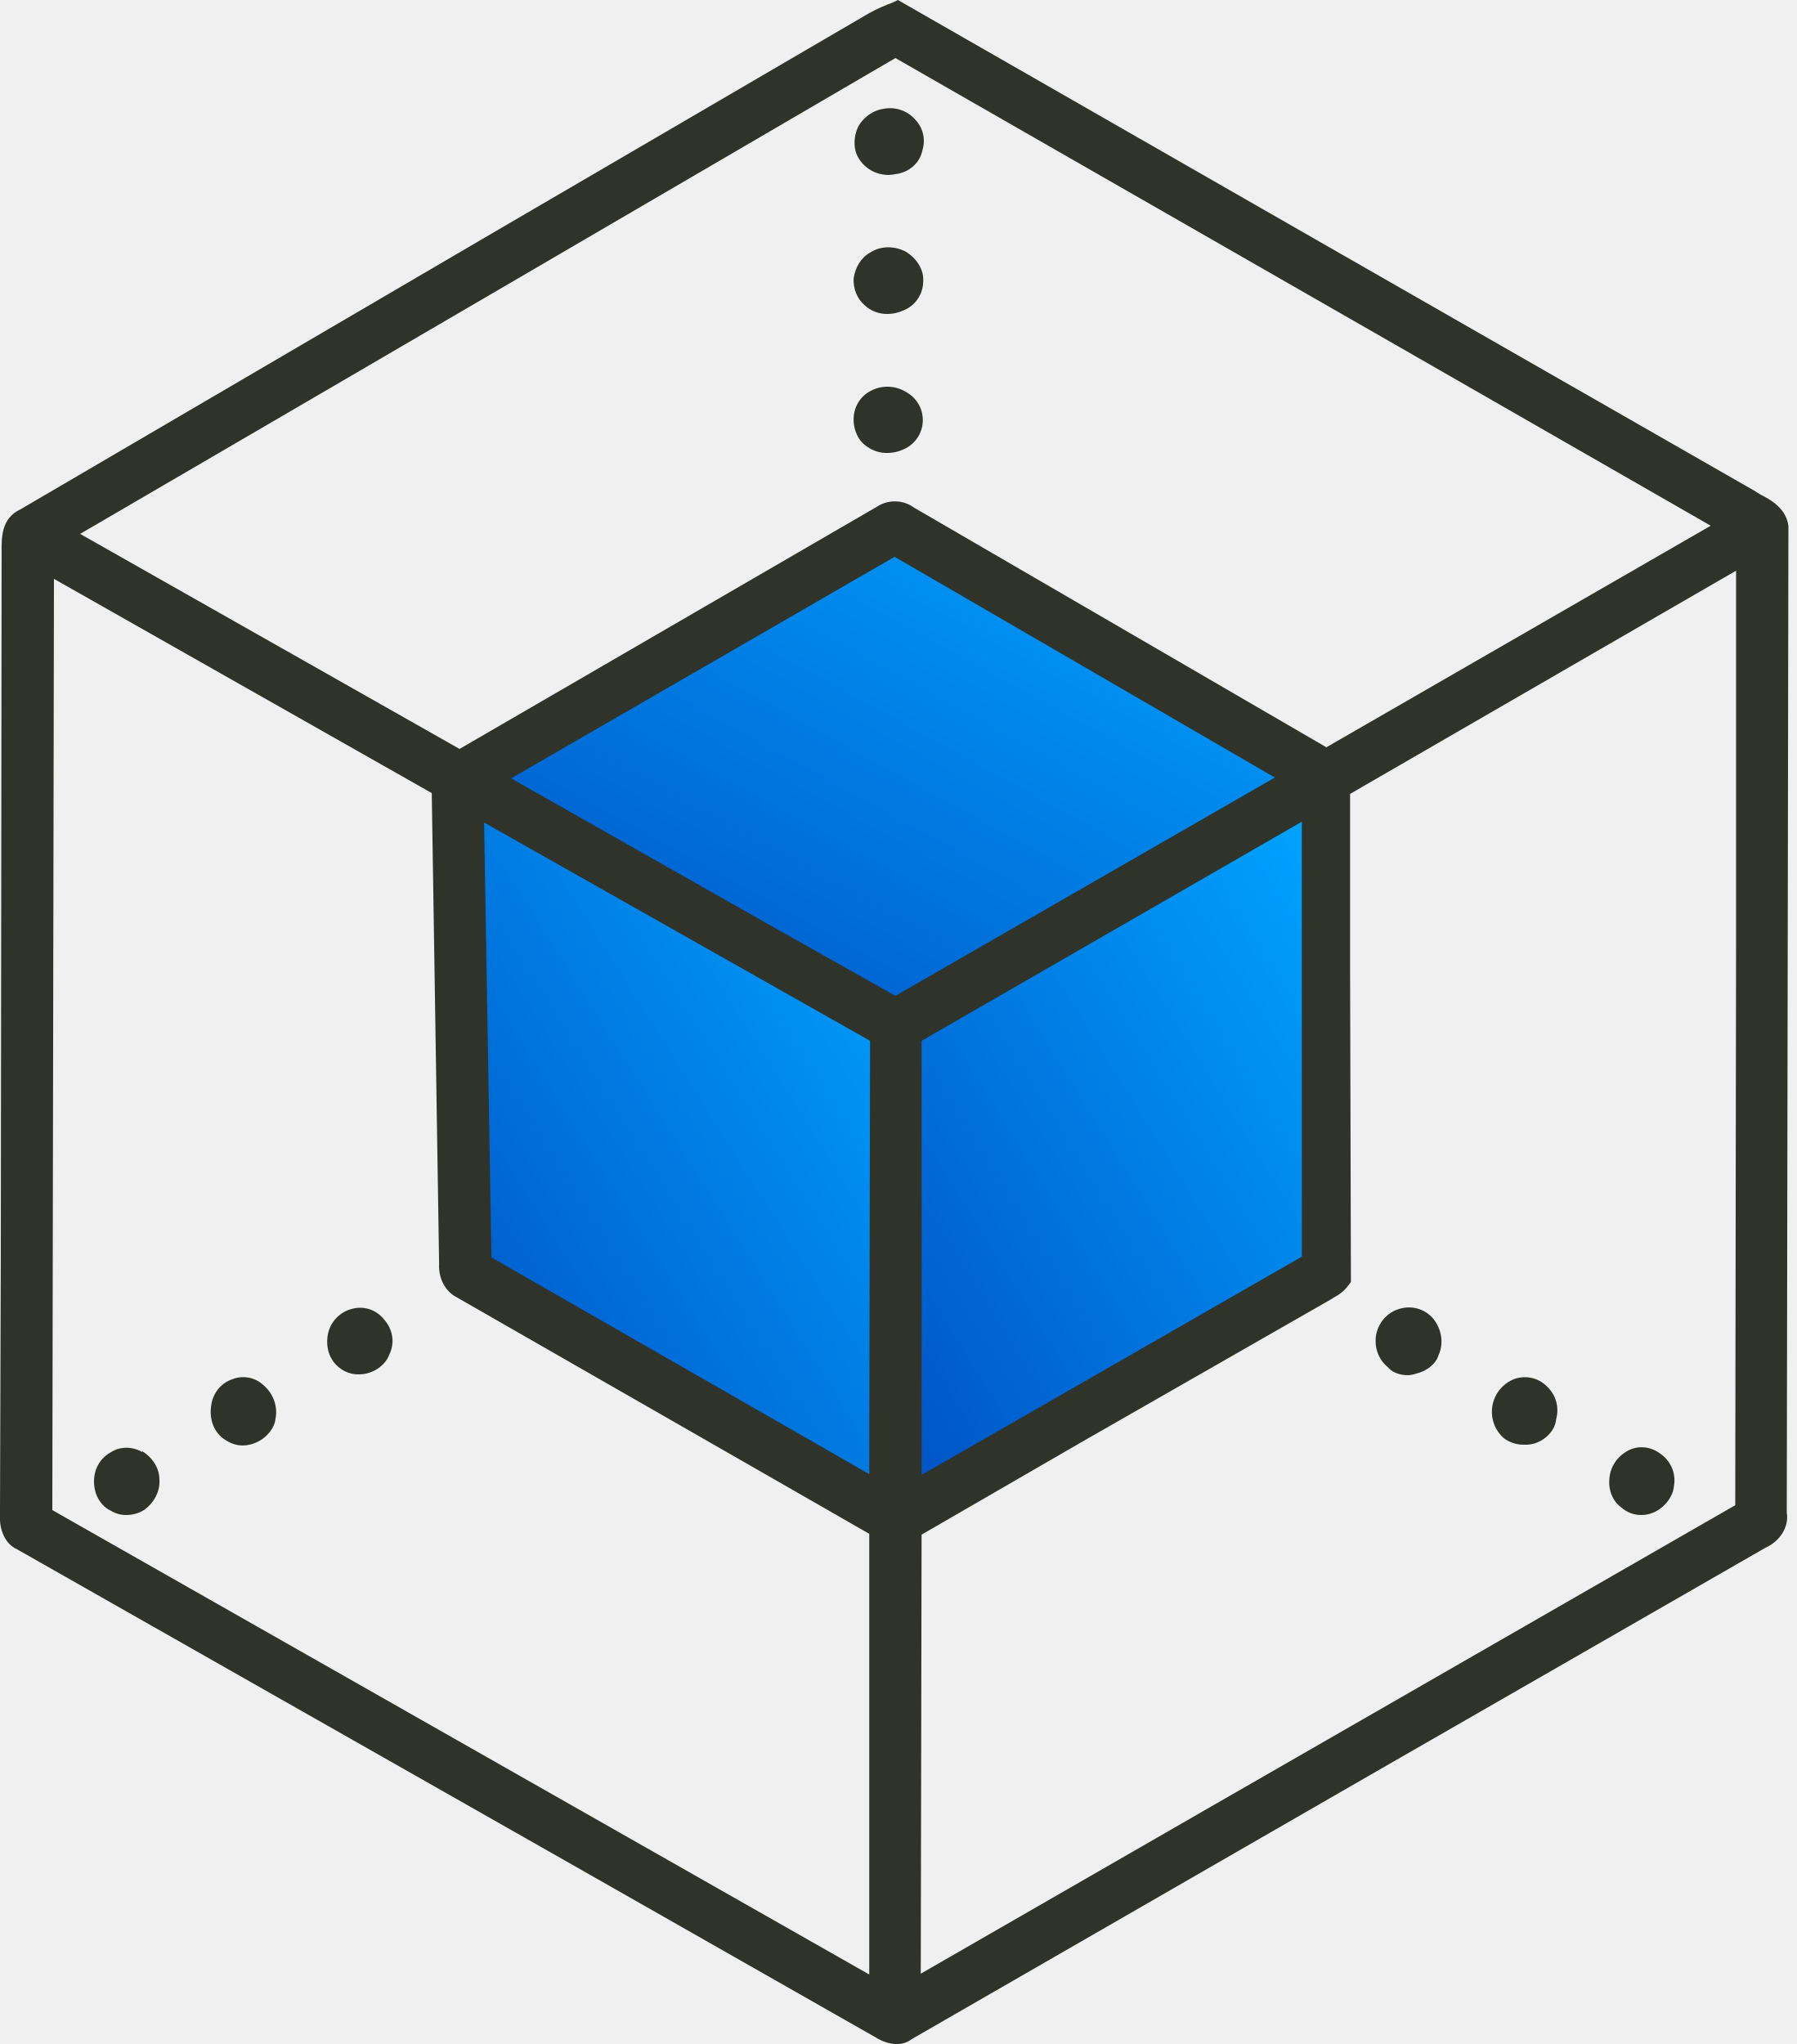
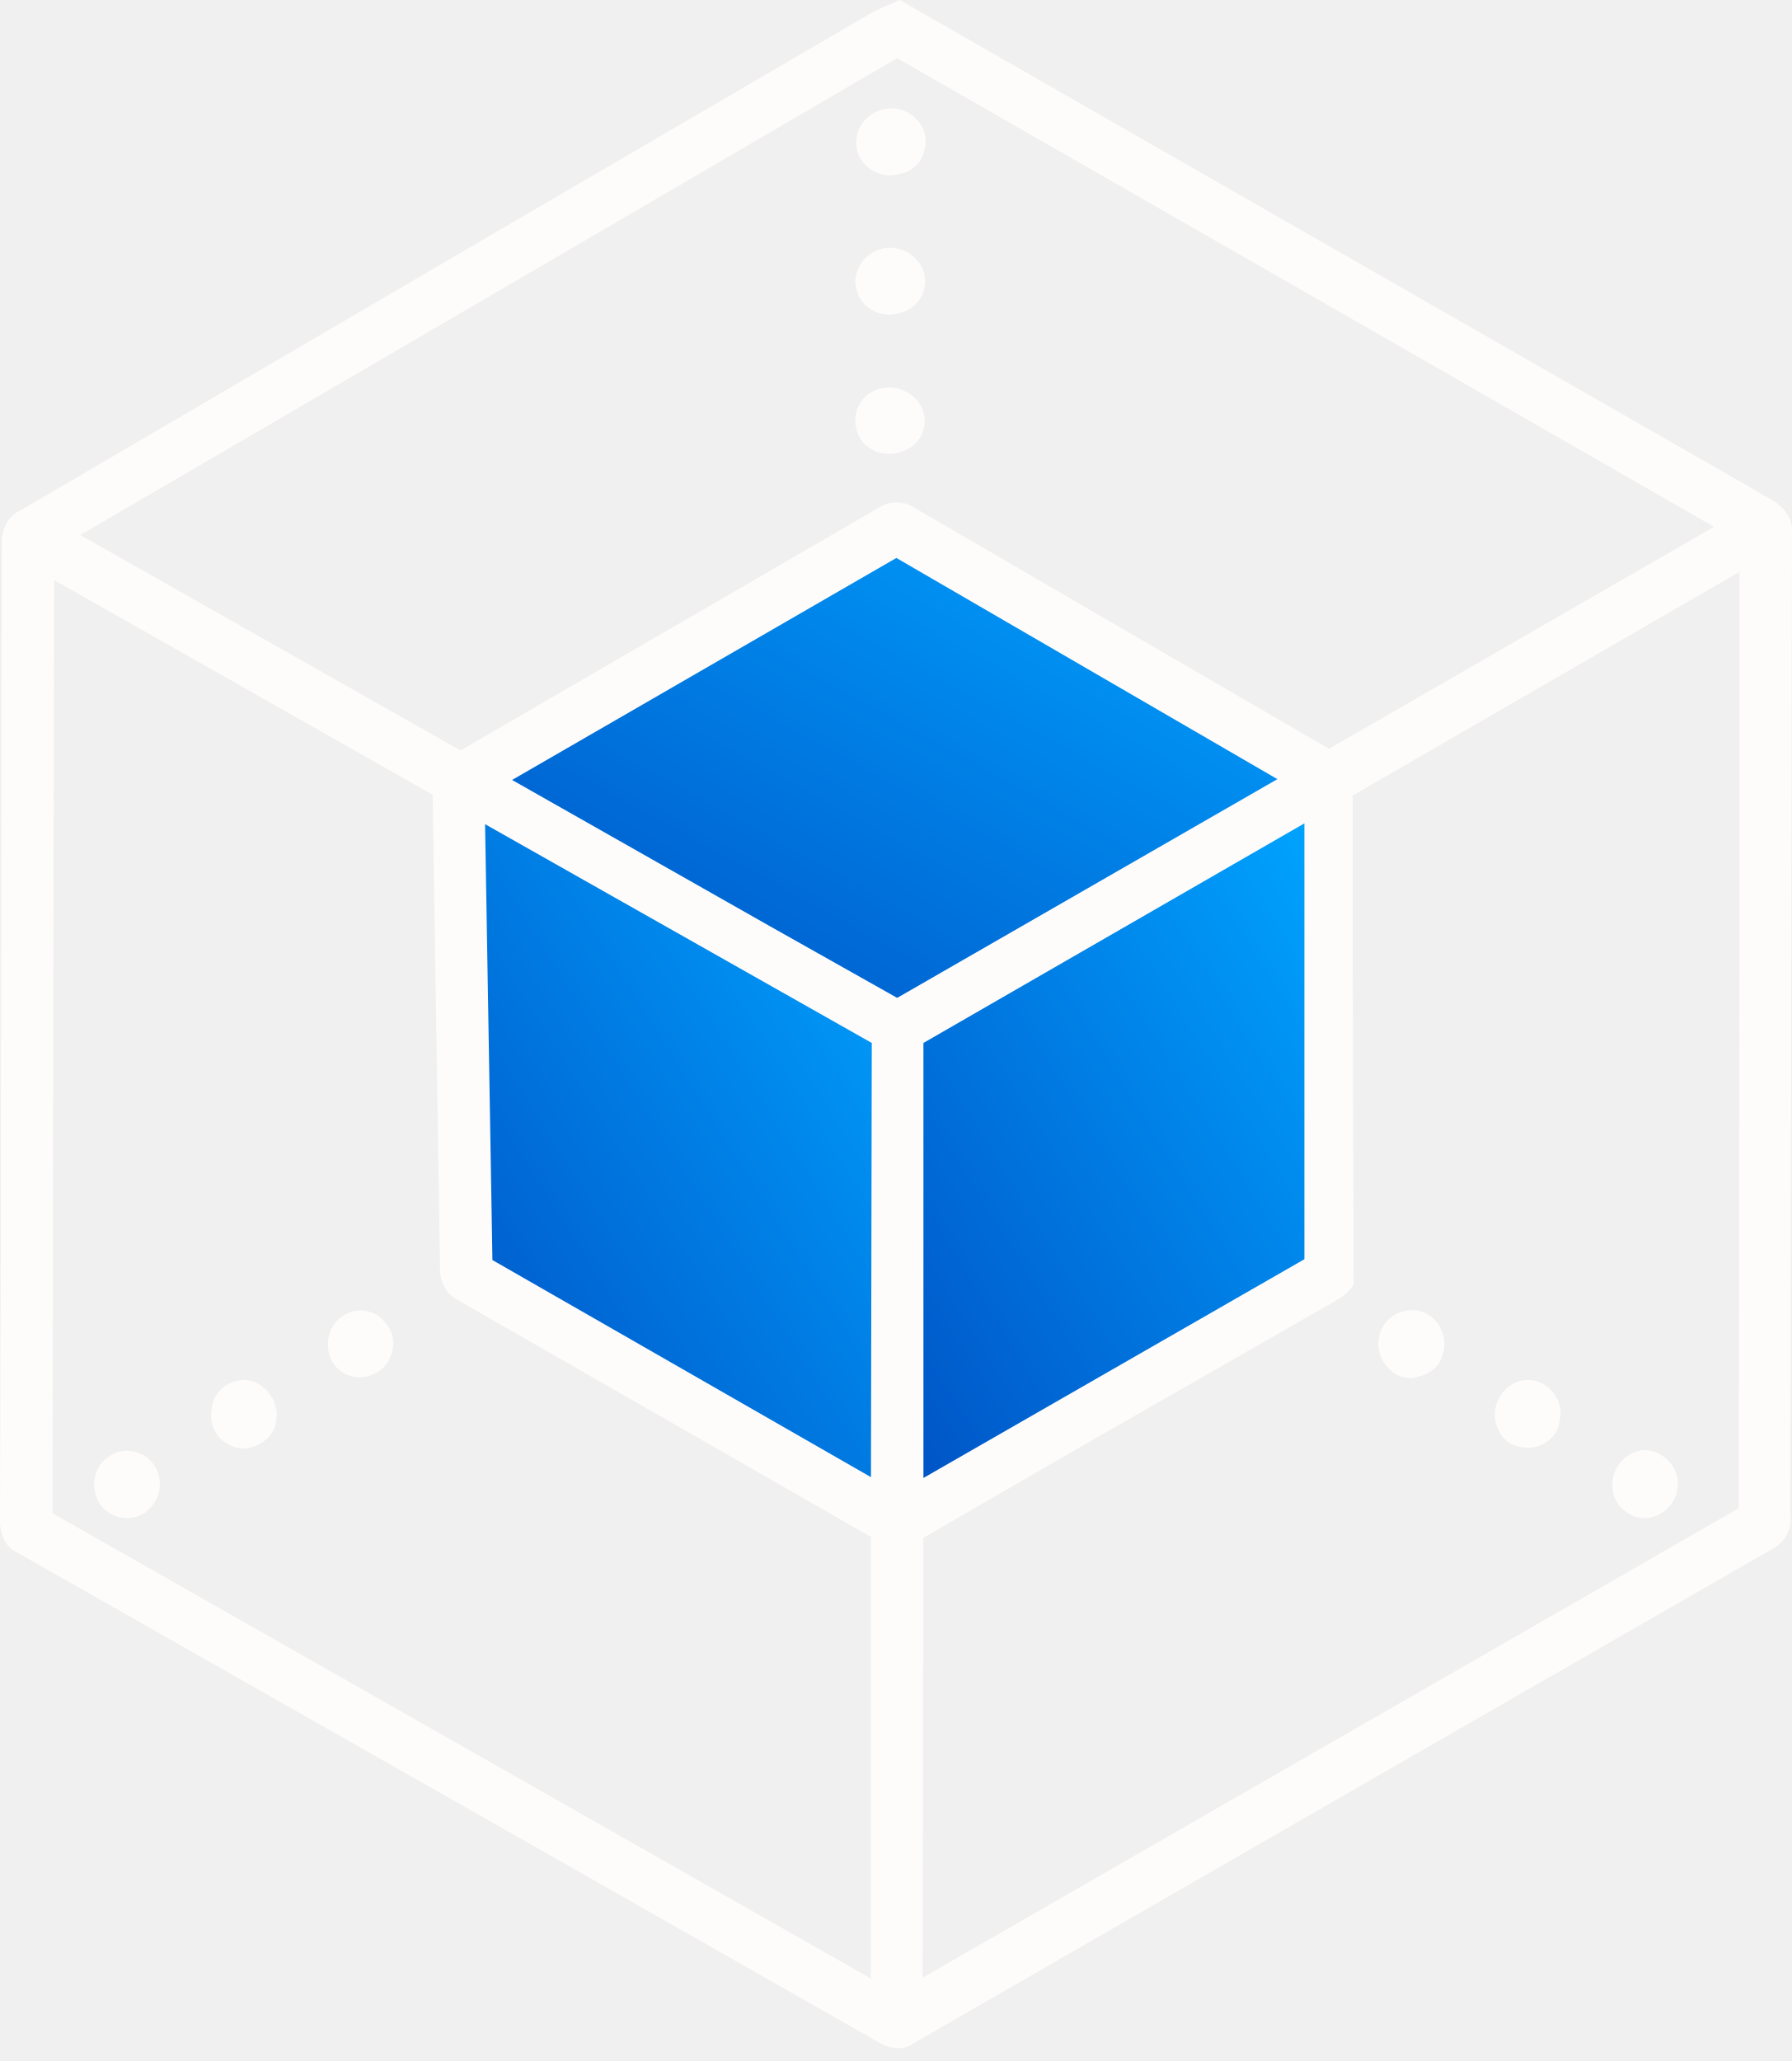
- <svg xmlns="http://www.w3.org/2000/svg" width="109" height="124" viewBox="0 0 109 124" fill="none">
-   <g clip-path="url(#clip0_1135_2)">
-     <path d="M54.324 31.843L79.576 47.07L54.324 61.504L27.93 47.07L54.324 31.843Z" fill="url(#paint0_linear_1135_2)" />
-     <path d="M27.93 47.616L54.324 62L54.175 91.363L27.93 77.475V47.616Z" fill="url(#paint1_linear_1135_2)" />
-     <path d="M54.325 62L79.874 47.616L80.618 77.475L54.672 91.909L54.325 62Z" fill="url(#paint2_linear_1135_2)" />
-     <path d="M106.812 30.008L106.415 29.76L81.213 15.326L54.819 0.198L54.472 0L54.175 0.149C53.679 0.326 53.198 0.541 52.736 0.794L29.716 14.235L1.239 30.901C0.049 31.446 0.098 32.686 0.098 33.43V33.976L0.049 76.235L-0.001 91.909C-0.051 92.851 0.346 93.694 1.041 93.992L33.784 112.592L53.133 123.603C53.529 123.851 53.976 124 54.373 124C54.712 124.015 55.046 123.91 55.316 123.702L83.296 107.582L107.11 93.893C108.003 93.496 108.549 92.603 108.4 91.76L108.499 32.389C108.648 31 107.507 30.355 106.812 30.008ZM54.274 33.778L77.343 47.17L54.323 60.413L46.485 55.998L31.006 47.219L54.274 33.778ZM80.469 45.334L55.464 30.802C55.135 30.559 54.74 30.425 54.331 30.416C53.923 30.407 53.522 30.524 53.182 30.752L27.881 45.434L4.861 32.389L20.935 23.014L54.323 3.522L85.033 21.13L103.786 31.893L80.469 45.334ZM3.273 35.117L26.194 48.112L26.64 76.682C26.591 77.574 27.037 78.368 27.732 78.715L42.962 87.445L52.736 93.05V119.784L3.174 91.611L3.273 35.117ZM29.369 49.898L52.785 63.141L52.736 89.429L29.815 76.285L29.369 49.898ZM55.911 93.099L65.684 87.445L80.766 78.814L80.915 78.715C81.213 78.566 81.56 78.318 81.808 77.971L81.957 77.773V77.525L81.907 58.578V48.162L105.324 34.621V57.685L105.274 91.314L73.87 109.368L55.861 119.734L55.911 93.099ZM55.911 89.478V63.141L78.98 49.848V76.235L55.911 89.478Z" fill="#2F3329" />
-     <path d="M53.628 6.596C52.933 6.696 52.338 7.142 52.04 7.737C51.742 8.432 51.792 9.176 52.139 9.672C52.536 10.267 53.181 10.614 53.925 10.614C54.059 10.605 54.191 10.588 54.322 10.564C55.166 10.465 55.811 9.87 55.959 9.126C56.062 8.801 56.075 8.454 55.997 8.122C55.918 7.79 55.751 7.486 55.513 7.241C55.28 6.981 54.985 6.785 54.655 6.672C54.325 6.559 53.971 6.533 53.628 6.596ZM54.967 15.276C54.223 14.88 53.38 14.929 52.784 15.326C52.239 15.624 51.891 16.219 51.792 16.864C51.742 17.558 52.04 18.153 52.437 18.5C52.628 18.683 52.854 18.825 53.101 18.918C53.348 19.012 53.612 19.055 53.876 19.046C54.184 19.041 54.487 18.973 54.769 18.848C55.562 18.55 56.009 17.806 56.009 17.062C56.059 16.368 55.612 15.673 54.967 15.276ZM55.017 23.808C54.322 23.361 53.479 23.361 52.834 23.708C52.239 24.006 51.842 24.601 51.792 25.296C51.742 25.99 52.04 26.734 52.586 27.081C52.958 27.356 53.413 27.496 53.876 27.478C54.184 27.473 54.487 27.405 54.769 27.28C55.106 27.145 55.399 26.918 55.613 26.625C55.827 26.331 55.955 25.983 55.98 25.621C56.006 25.259 55.93 24.897 55.759 24.576C55.589 24.255 55.331 23.989 55.017 23.808ZM21.331 79.409C20.587 79.608 20.041 80.203 19.892 80.947C19.743 81.74 19.991 82.484 20.537 82.931C20.881 83.228 21.323 83.387 21.777 83.377C21.927 83.378 22.077 83.361 22.224 83.328C22.869 83.179 23.414 82.732 23.613 82.187C23.96 81.492 23.861 80.649 23.265 80.004C23.037 79.727 22.732 79.522 22.388 79.416C22.044 79.31 21.676 79.308 21.331 79.409ZM85.429 83.427C85.598 83.418 85.765 83.385 85.925 83.328C86.57 83.179 87.115 82.732 87.264 82.236C87.612 81.492 87.463 80.6 86.917 79.955C86.667 79.677 86.342 79.478 85.981 79.381C85.62 79.284 85.238 79.294 84.883 79.409C84.188 79.608 83.642 80.203 83.494 80.947C83.345 81.74 83.642 82.484 84.188 82.931C84.486 83.278 84.932 83.427 85.429 83.427ZM14.087 83.675C13.343 83.923 12.847 84.617 12.797 85.411C12.698 86.254 13.095 87.048 13.74 87.395C14.037 87.585 14.38 87.688 14.732 87.692C15.024 87.686 15.312 87.618 15.576 87.494C16.221 87.196 16.667 86.601 16.717 86.056C16.866 85.312 16.568 84.518 15.973 84.022C15.724 83.791 15.415 83.636 15.081 83.574C14.747 83.513 14.402 83.548 14.087 83.675ZM92.473 87.643C92.709 87.652 92.944 87.619 93.168 87.544C93.862 87.296 94.359 86.7 94.408 86.105C94.607 85.361 94.408 84.617 93.813 84.072C93.554 83.824 93.23 83.655 92.878 83.584C92.527 83.514 92.163 83.546 91.828 83.675C91.494 83.813 91.2 84.035 90.974 84.318C90.748 84.602 90.599 84.938 90.539 85.295C90.48 85.653 90.512 86.019 90.633 86.36C90.755 86.702 90.961 87.007 91.233 87.246C91.59 87.514 92.027 87.654 92.473 87.643ZM8.63 88.089C8.035 87.742 7.291 87.742 6.745 88.089C6.1 88.436 5.703 89.081 5.703 89.875C5.703 90.668 6.1 91.363 6.745 91.66C7.015 91.822 7.323 91.908 7.638 91.908C8.023 91.914 8.401 91.811 8.729 91.611C9.374 91.164 9.722 90.42 9.672 89.776C9.672 89.081 9.275 88.436 8.63 88.04V88.089ZM98.377 91.462C98.706 91.752 99.13 91.911 99.568 91.908C99.823 91.908 100.076 91.858 100.312 91.76C101.007 91.462 101.503 90.768 101.552 90.172C101.701 89.379 101.354 88.585 100.659 88.139C100.014 87.692 99.221 87.692 98.625 88.089C98.334 88.268 98.092 88.515 97.919 88.809C97.746 89.103 97.648 89.435 97.633 89.776C97.583 90.47 97.881 91.115 98.377 91.462Z" fill="#2F3329" />
+ <svg xmlns="http://www.w3.org/2000/svg" width="40" height="46" viewBox="0 0 40 46" fill="none">
+   <g clip-path="url(#clip0_95_26)">
+     <path d="M20.027 11.739L29.337 17.353L20.027 22.674L10.297 17.353L20.027 11.739Z" fill="url(#paint0_linear_95_26)" />
+     <path d="M10.297 17.554L20.027 22.857L19.973 33.682L10.297 28.562V17.554Z" fill="url(#paint1_linear_95_26)" />
+     <path d="M20.027 22.857L29.447 17.554L29.721 28.562L20.155 33.883L20.027 22.857Z" fill="url(#paint2_linear_95_26)" />
+     <path d="M39.378 11.063L39.232 10.971L29.941 5.65L20.21 0.073L20.082 0L19.973 0.055C19.79 0.12 19.612 0.2 19.442 0.293L10.956 5.248L0.457 11.392C0.018 11.593 0.037 12.05 0.037 12.325V12.526L0.018 28.105L-5.32147e-05 33.883C-0.018 34.231 0.128 34.542 0.384 34.651L12.455 41.509L19.588 45.568C19.735 45.659 19.899 45.714 20.046 45.714C20.171 45.72 20.294 45.681 20.393 45.605L30.709 39.662L39.488 34.615C39.817 34.469 40.018 34.139 39.963 33.829L40 11.941C40.055 11.429 39.634 11.191 39.378 11.063ZM20.009 12.453L28.514 17.39L20.027 22.272L17.138 20.645L11.431 17.408L20.009 12.453ZM29.666 16.713L20.448 11.355C20.327 11.266 20.181 11.216 20.03 11.213C19.88 11.21 19.732 11.253 19.607 11.337L10.279 16.75L1.792 11.941L7.718 8.485L20.027 1.298L31.349 7.79L38.262 11.758L29.666 16.713ZM1.207 12.946L9.657 17.737L9.822 28.27C9.803 28.599 9.968 28.891 10.224 29.019L15.839 32.238L19.442 34.304V44.16L1.171 33.774L1.207 12.946ZM10.828 18.395L19.46 23.278L19.442 32.969L10.992 28.123L10.828 18.395ZM20.613 34.322L24.216 32.238L29.776 29.056L29.831 29.019C29.941 28.965 30.069 28.873 30.16 28.745L30.215 28.672V28.581L30.197 21.595V17.755L38.829 12.763V21.266L38.811 33.664L27.234 40.32L20.594 44.142L20.613 34.322ZM20.613 32.987V23.278L29.117 18.377V28.105L20.613 32.987Z" fill="#FEFBFB" />
+     <path d="M19.771 2.432C19.515 2.468 19.296 2.633 19.186 2.852C19.076 3.108 19.095 3.383 19.223 3.566C19.369 3.785 19.607 3.913 19.881 3.913C19.93 3.91 19.979 3.903 20.027 3.895C20.338 3.858 20.576 3.639 20.631 3.364C20.669 3.245 20.674 3.117 20.645 2.994C20.616 2.872 20.554 2.76 20.466 2.67C20.381 2.574 20.272 2.501 20.15 2.46C20.028 2.418 19.898 2.409 19.771 2.432ZM20.265 5.632C19.991 5.486 19.68 5.504 19.46 5.65C19.259 5.76 19.131 5.979 19.095 6.217C19.076 6.473 19.186 6.692 19.332 6.82C19.403 6.888 19.486 6.94 19.577 6.974C19.668 7.009 19.765 7.025 19.863 7.022C19.976 7.02 20.088 6.995 20.192 6.948C20.485 6.839 20.649 6.564 20.649 6.29C20.668 6.034 20.503 5.778 20.265 5.632ZM20.283 8.777C20.027 8.612 19.716 8.612 19.479 8.74C19.259 8.85 19.113 9.07 19.095 9.326C19.076 9.582 19.186 9.856 19.387 9.984C19.524 10.085 19.692 10.137 19.863 10.13C19.976 10.128 20.088 10.103 20.192 10.057C20.316 10.007 20.424 9.924 20.503 9.815C20.582 9.707 20.629 9.579 20.639 9.446C20.648 9.312 20.62 9.179 20.557 9.06C20.494 8.942 20.399 8.844 20.283 8.777ZM7.865 29.275C7.59 29.348 7.389 29.568 7.334 29.842C7.279 30.135 7.371 30.409 7.572 30.574C7.699 30.683 7.862 30.742 8.029 30.738C8.085 30.738 8.14 30.732 8.194 30.72C8.432 30.665 8.633 30.5 8.706 30.299C8.834 30.043 8.797 29.732 8.578 29.495C8.494 29.392 8.381 29.317 8.254 29.278C8.127 29.239 7.992 29.238 7.865 29.275ZM31.495 30.756C31.558 30.753 31.619 30.741 31.678 30.72C31.916 30.665 32.117 30.5 32.172 30.318C32.3 30.043 32.245 29.714 32.044 29.476C31.952 29.374 31.832 29.301 31.699 29.265C31.566 29.229 31.425 29.233 31.294 29.275C31.038 29.348 30.837 29.568 30.782 29.842C30.727 30.135 30.837 30.409 31.038 30.574C31.148 30.702 31.312 30.756 31.495 30.756ZM5.194 30.848C4.92 30.939 4.737 31.195 4.719 31.488C4.682 31.799 4.828 32.091 5.066 32.219C5.176 32.289 5.302 32.327 5.432 32.329C5.54 32.327 5.646 32.302 5.743 32.256C5.981 32.146 6.145 31.927 6.164 31.726C6.218 31.451 6.109 31.159 5.889 30.976C5.798 30.891 5.684 30.833 5.56 30.811C5.437 30.788 5.31 30.801 5.194 30.848ZM34.092 32.311C34.179 32.314 34.266 32.302 34.348 32.274C34.604 32.183 34.787 31.963 34.806 31.744C34.879 31.47 34.806 31.195 34.586 30.994C34.491 30.903 34.371 30.84 34.242 30.814C34.112 30.789 33.978 30.8 33.855 30.848C33.731 30.899 33.623 30.98 33.539 31.085C33.456 31.189 33.401 31.314 33.379 31.445C33.357 31.577 33.369 31.712 33.414 31.838C33.459 31.964 33.535 32.076 33.635 32.164C33.767 32.263 33.928 32.315 34.092 32.311ZM3.182 32.475C2.963 32.347 2.689 32.347 2.487 32.475C2.25 32.603 2.103 32.841 2.103 33.134C2.103 33.426 2.25 33.682 2.487 33.792C2.587 33.852 2.701 33.883 2.817 33.883C2.958 33.886 3.098 33.847 3.219 33.774C3.457 33.609 3.585 33.335 3.566 33.097C3.566 32.841 3.42 32.603 3.182 32.457V32.475ZM36.269 33.719C36.39 33.825 36.546 33.884 36.708 33.883C36.802 33.883 36.895 33.865 36.982 33.828C37.238 33.719 37.421 33.463 37.439 33.243C37.494 32.951 37.366 32.658 37.11 32.494C36.872 32.329 36.58 32.329 36.36 32.475C36.253 32.541 36.164 32.632 36.1 32.74C36.036 32.849 36 32.971 35.994 33.097C35.976 33.353 36.086 33.591 36.269 33.719Z" fill="#FEFBFB" />
  </g>
  <defs>
-     <linearGradient id="paint0_linear_1135_2" x1="76.44" y1="32.902" x2="54.326" y2="73.123" gradientUnits="userSpaceOnUse">
+     <linearGradient id="paint0_linear_95_26" x1="28.181" y1="12.13" x2="20.028" y2="26.958" gradientUnits="userSpaceOnUse">
      <stop offset="0" stop-color="#00A3FF" />
      <stop offset="1" stop-color="#0054C6" />
    </linearGradient>
-     <linearGradient id="paint1_linear_1135_2" x1="52.721" y1="49.178" x2="17.875" y2="71.138" gradientUnits="userSpaceOnUse">
+     <linearGradient id="paint1_linear_95_26" x1="19.437" y1="18.13" x2="6.59" y2="26.226" gradientUnits="userSpaceOnUse">
      <stop offset="0" stop-color="#00A3FF" />
      <stop offset="1" stop-color="#0054C6" />
    </linearGradient>
-     <linearGradient id="paint2_linear_1135_2" x1="79.022" y1="49.198" x2="43.99" y2="70.921" gradientUnits="userSpaceOnUse">
+     <linearGradient id="paint2_linear_95_26" x1="29.133" y1="18.137" x2="16.217" y2="26.146" gradientUnits="userSpaceOnUse">
      <stop offset="0" stop-color="#00A3FF" />
      <stop offset="1" stop-color="#0054C6" />
    </linearGradient>
-     <clipPath id="clip0_1135_2">
-       <rect width="108.5" height="124" fill="white" />
+     <clipPath id="clip0_95_26">
+       <rect width="40" height="45.714" fill="white" />
    </clipPath>
  </defs>
</svg>
